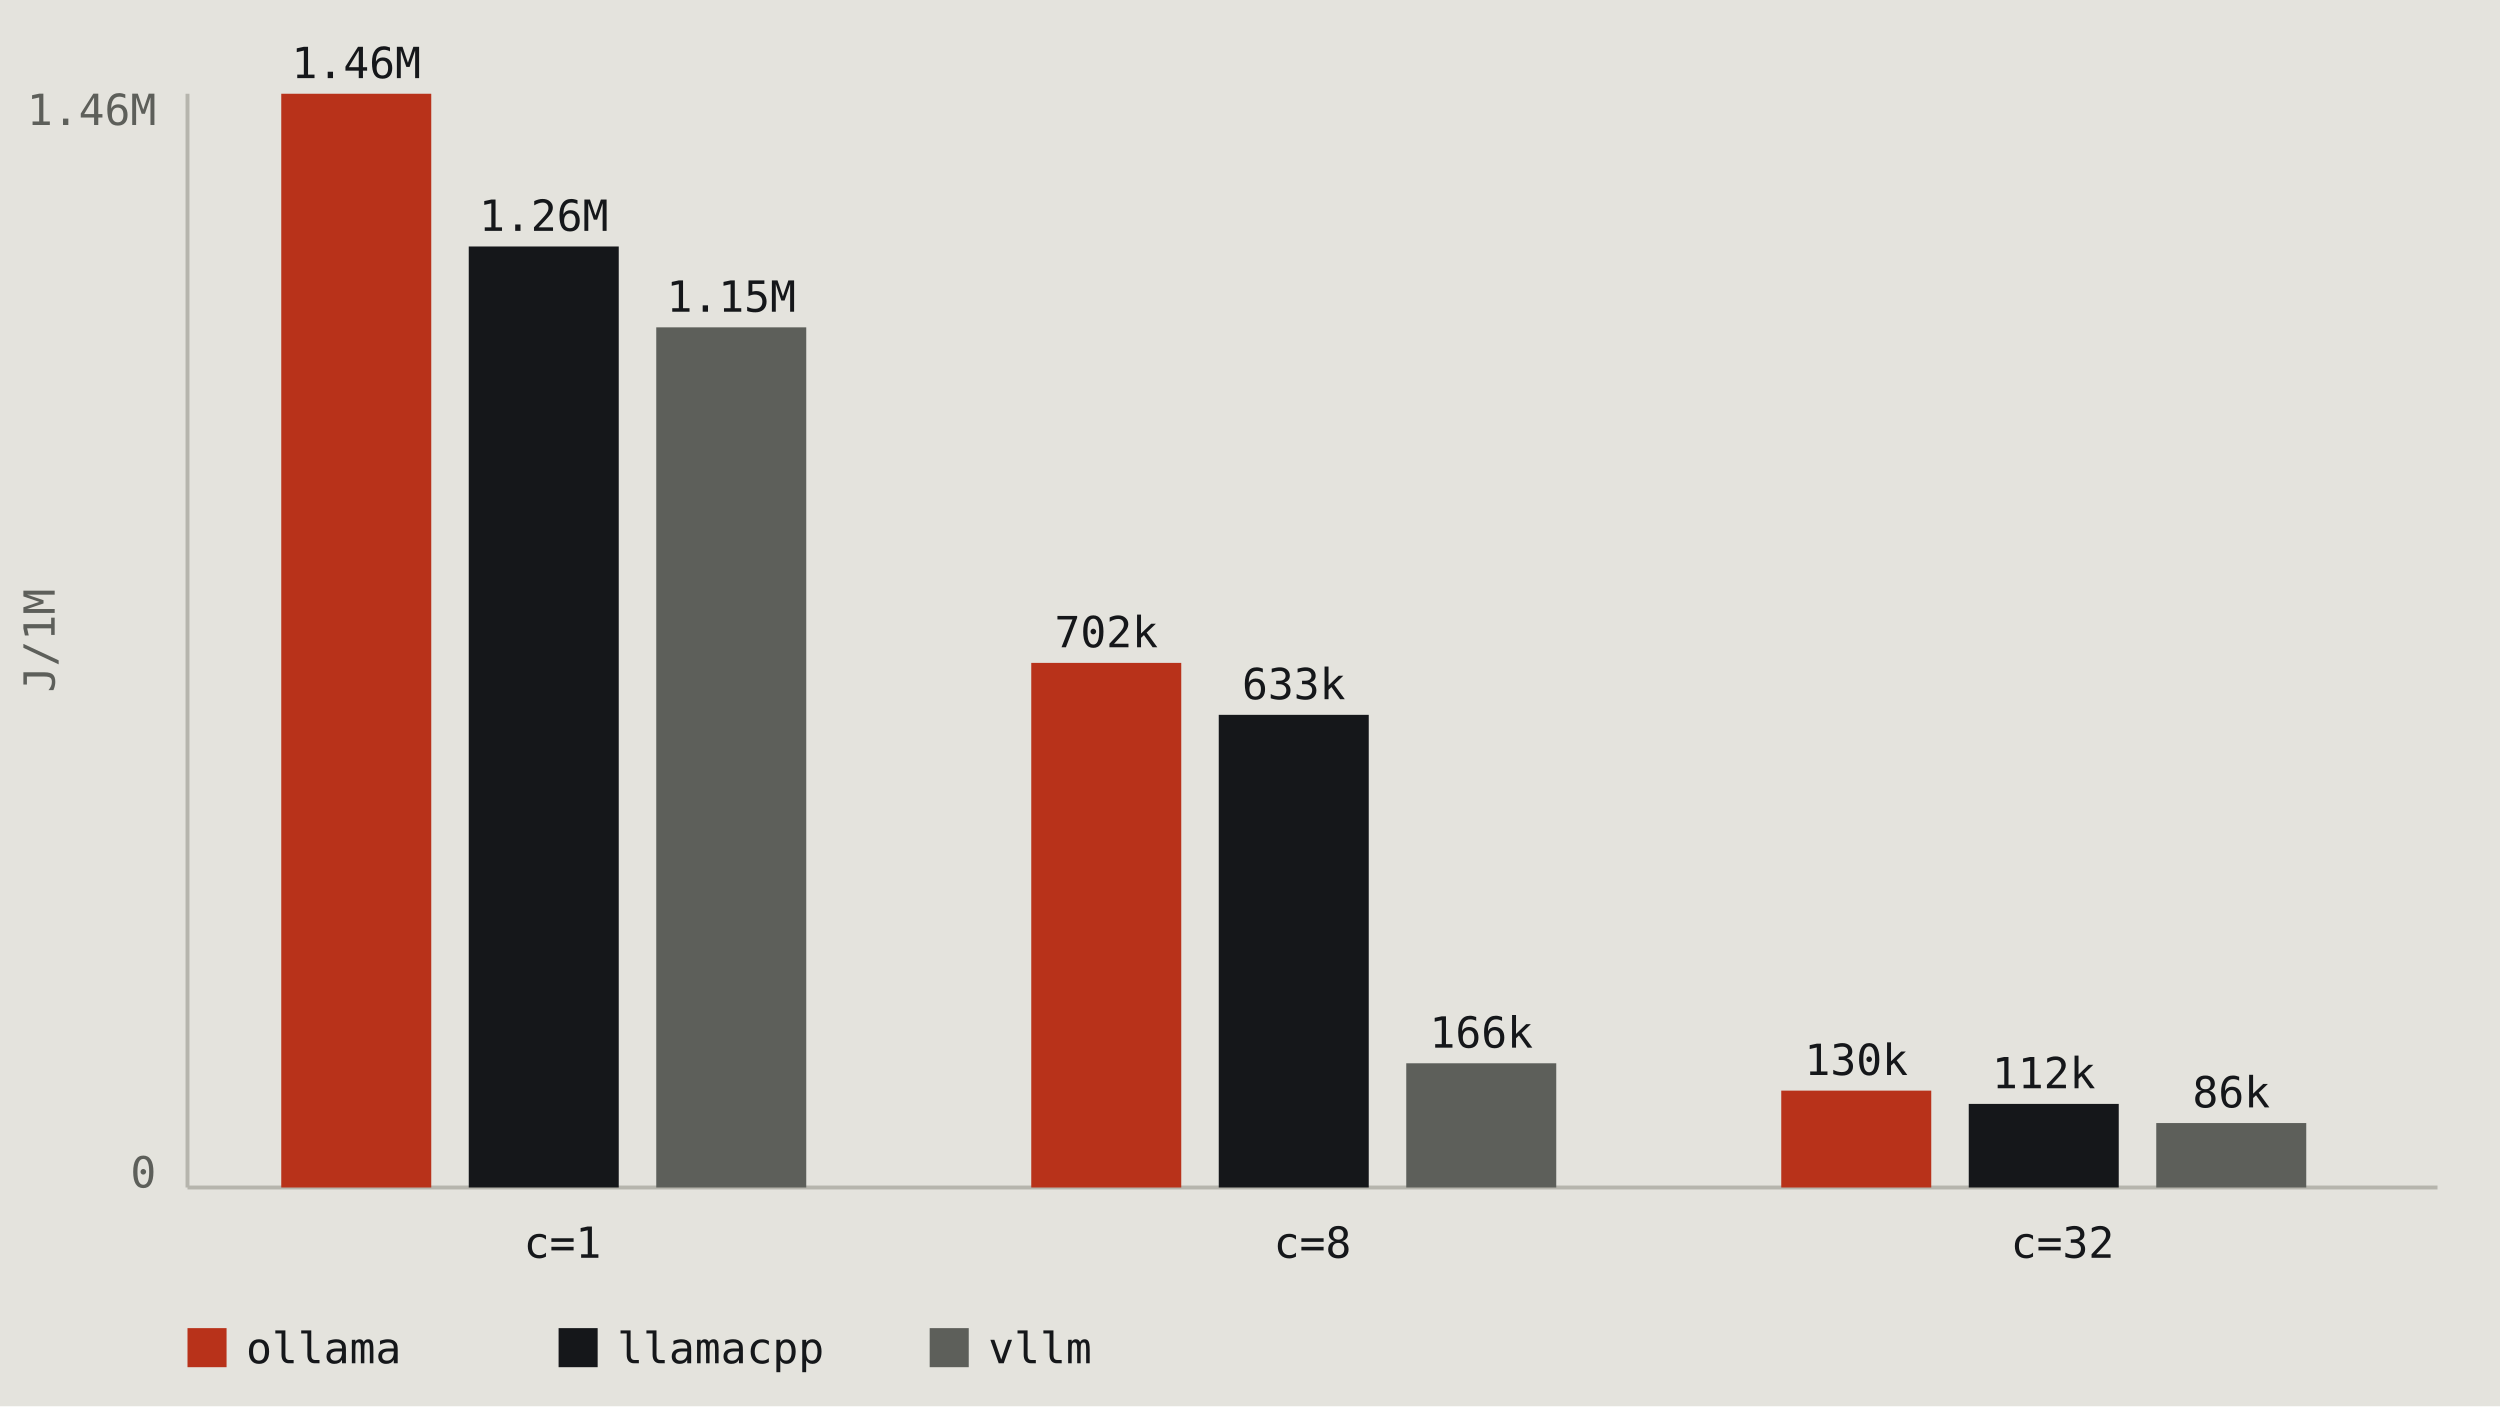
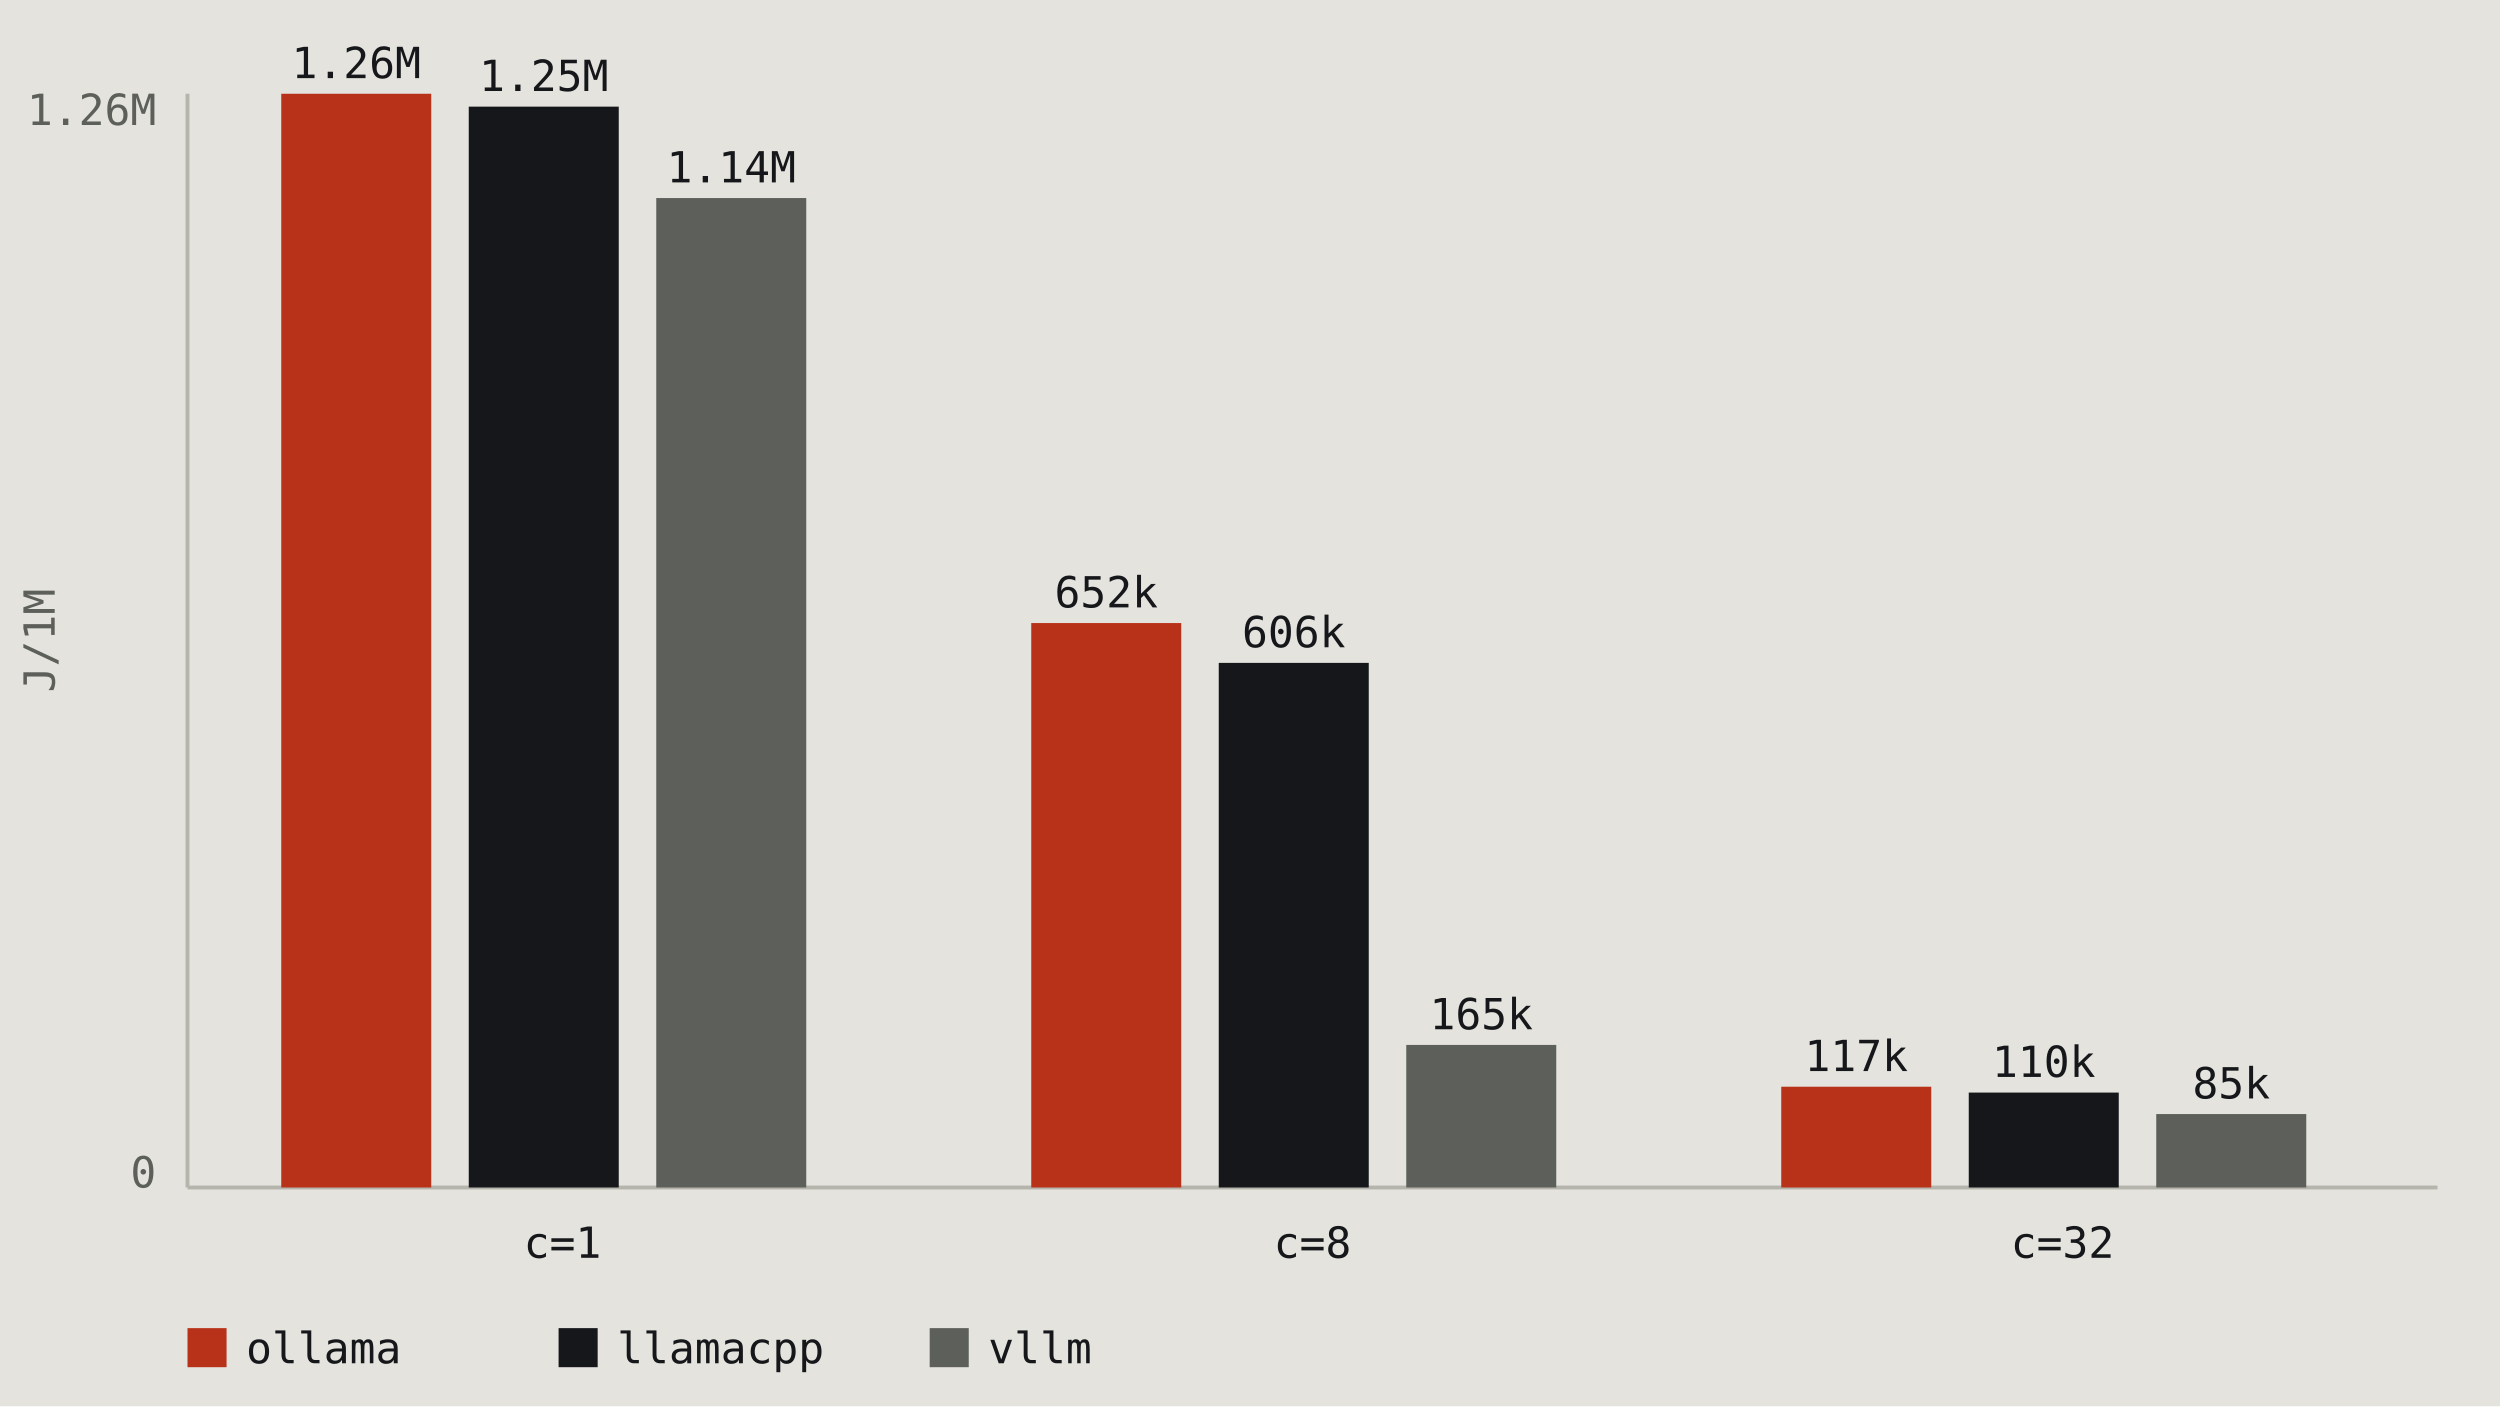
<svg xmlns="http://www.w3.org/2000/svg" viewBox="0 0 640 360" width="640" height="360" font-family="IBM Plex Mono, monospace" font-size="11">
  <rect width="640" height="360" fill="#e4e3dd" />
  <line x1="48" y1="24" x2="48" y2="304" stroke="#b6b5ad" />
  <line x1="48" y1="304" x2="624" y2="304" stroke="#b6b5ad" />
-   <text x="40" y="32" text-anchor="end" fill="#5d5f5a">1.46M</text>
+   <text x="40" y="32" text-anchor="end" fill="#5d5f5a">1.26M</text>
  <text x="14" y="164" transform="rotate(-90 14 164)" text-anchor="middle" fill="#5d5f5a">J/1M</text>
  <text x="40" y="304" text-anchor="end" fill="#5d5f5a">0</text>
  <text x="144" y="322" text-anchor="middle" fill="#15171a">c=1</text>
  <rect x="72.0" y="24.0" width="38.4" height="280.0" fill="#b8321a" />
-   <text x="91.2" y="20.0" text-anchor="middle" fill="#15171a">1.46M</text>
-   <rect x="120.0" y="63.1" width="38.4" height="240.9" fill="#15171a" />
-   <text x="139.2" y="59.1" text-anchor="middle" fill="#15171a">1.26M</text>
-   <rect x="168.0" y="83.8" width="38.4" height="220.2" fill="#5d5f5a" />
-   <text x="187.2" y="79.8" text-anchor="middle" fill="#15171a">1.15M</text>
+   <text x="91.2" y="20.0" text-anchor="middle" fill="#15171a">1.26M</text>
+   <rect x="120.0" y="27.3" width="38.4" height="276.7" fill="#15171a" />
+   <text x="139.2" y="23.3" text-anchor="middle" fill="#15171a">1.25M</text>
+   <rect x="168.0" y="50.7" width="38.4" height="253.3" fill="#5d5f5a" />
+   <text x="187.2" y="46.7" text-anchor="middle" fill="#15171a">1.14M</text>
  <text x="336" y="322" text-anchor="middle" fill="#15171a">c=8</text>
-   <rect x="264.0" y="169.7" width="38.4" height="134.3" fill="#b8321a" />
-   <text x="283.2" y="165.7" text-anchor="middle" fill="#15171a">702k</text>
-   <rect x="312.0" y="183.0" width="38.4" height="121.0" fill="#15171a" />
-   <text x="331.2" y="179.0" text-anchor="middle" fill="#15171a">633k</text>
-   <rect x="360.0" y="272.2" width="38.4" height="31.8" fill="#5d5f5a" />
-   <text x="379.2" y="268.2" text-anchor="middle" fill="#15171a">166k</text>
+   <rect x="264.0" y="159.5" width="38.4" height="144.5" fill="#b8321a" />
+   <text x="283.2" y="155.5" text-anchor="middle" fill="#15171a">652k</text>
+   <rect x="312.0" y="169.7" width="38.4" height="134.3" fill="#15171a" />
+   <text x="331.2" y="165.7" text-anchor="middle" fill="#15171a">606k</text>
+   <rect x="360.0" y="267.5" width="38.4" height="36.5" fill="#5d5f5a" />
+   <text x="379.2" y="263.5" text-anchor="middle" fill="#15171a">165k</text>
  <text x="528" y="322" text-anchor="middle" fill="#15171a">c=32</text>
-   <rect x="456.0" y="279.2" width="38.4" height="24.8" fill="#b8321a" />
-   <text x="475.2" y="275.2" text-anchor="middle" fill="#15171a">130k</text>
-   <rect x="504.0" y="282.6" width="38.4" height="21.4" fill="#15171a" />
-   <text x="523.2" y="278.6" text-anchor="middle" fill="#15171a">112k</text>
-   <rect x="552.0" y="287.5" width="38.4" height="16.5" fill="#5d5f5a" />
-   <text x="571.2" y="283.5" text-anchor="middle" fill="#15171a">86k</text>
+   <rect x="456.0" y="278.2" width="38.4" height="25.8" fill="#b8321a" />
+   <text x="475.2" y="274.2" text-anchor="middle" fill="#15171a">117k</text>
+   <rect x="504.0" y="279.7" width="38.4" height="24.3" fill="#15171a" />
+   <text x="523.2" y="275.7" text-anchor="middle" fill="#15171a">110k</text>
+   <rect x="552.0" y="285.2" width="38.4" height="18.8" fill="#5d5f5a" />
+   <text x="571.2" y="281.2" text-anchor="middle" fill="#15171a">85k</text>
  <rect x="48" y="340" width="10" height="10" fill="#b8321a" />
  <text x="63" y="349" fill="#15171a">ollama</text>
  <rect x="143" y="340" width="10" height="10" fill="#15171a" />
  <text x="158" y="349" fill="#15171a">llamacpp</text>
  <rect x="238" y="340" width="10" height="10" fill="#5d5f5a" />
  <text x="253" y="349" fill="#15171a">vllm</text>
</svg>
